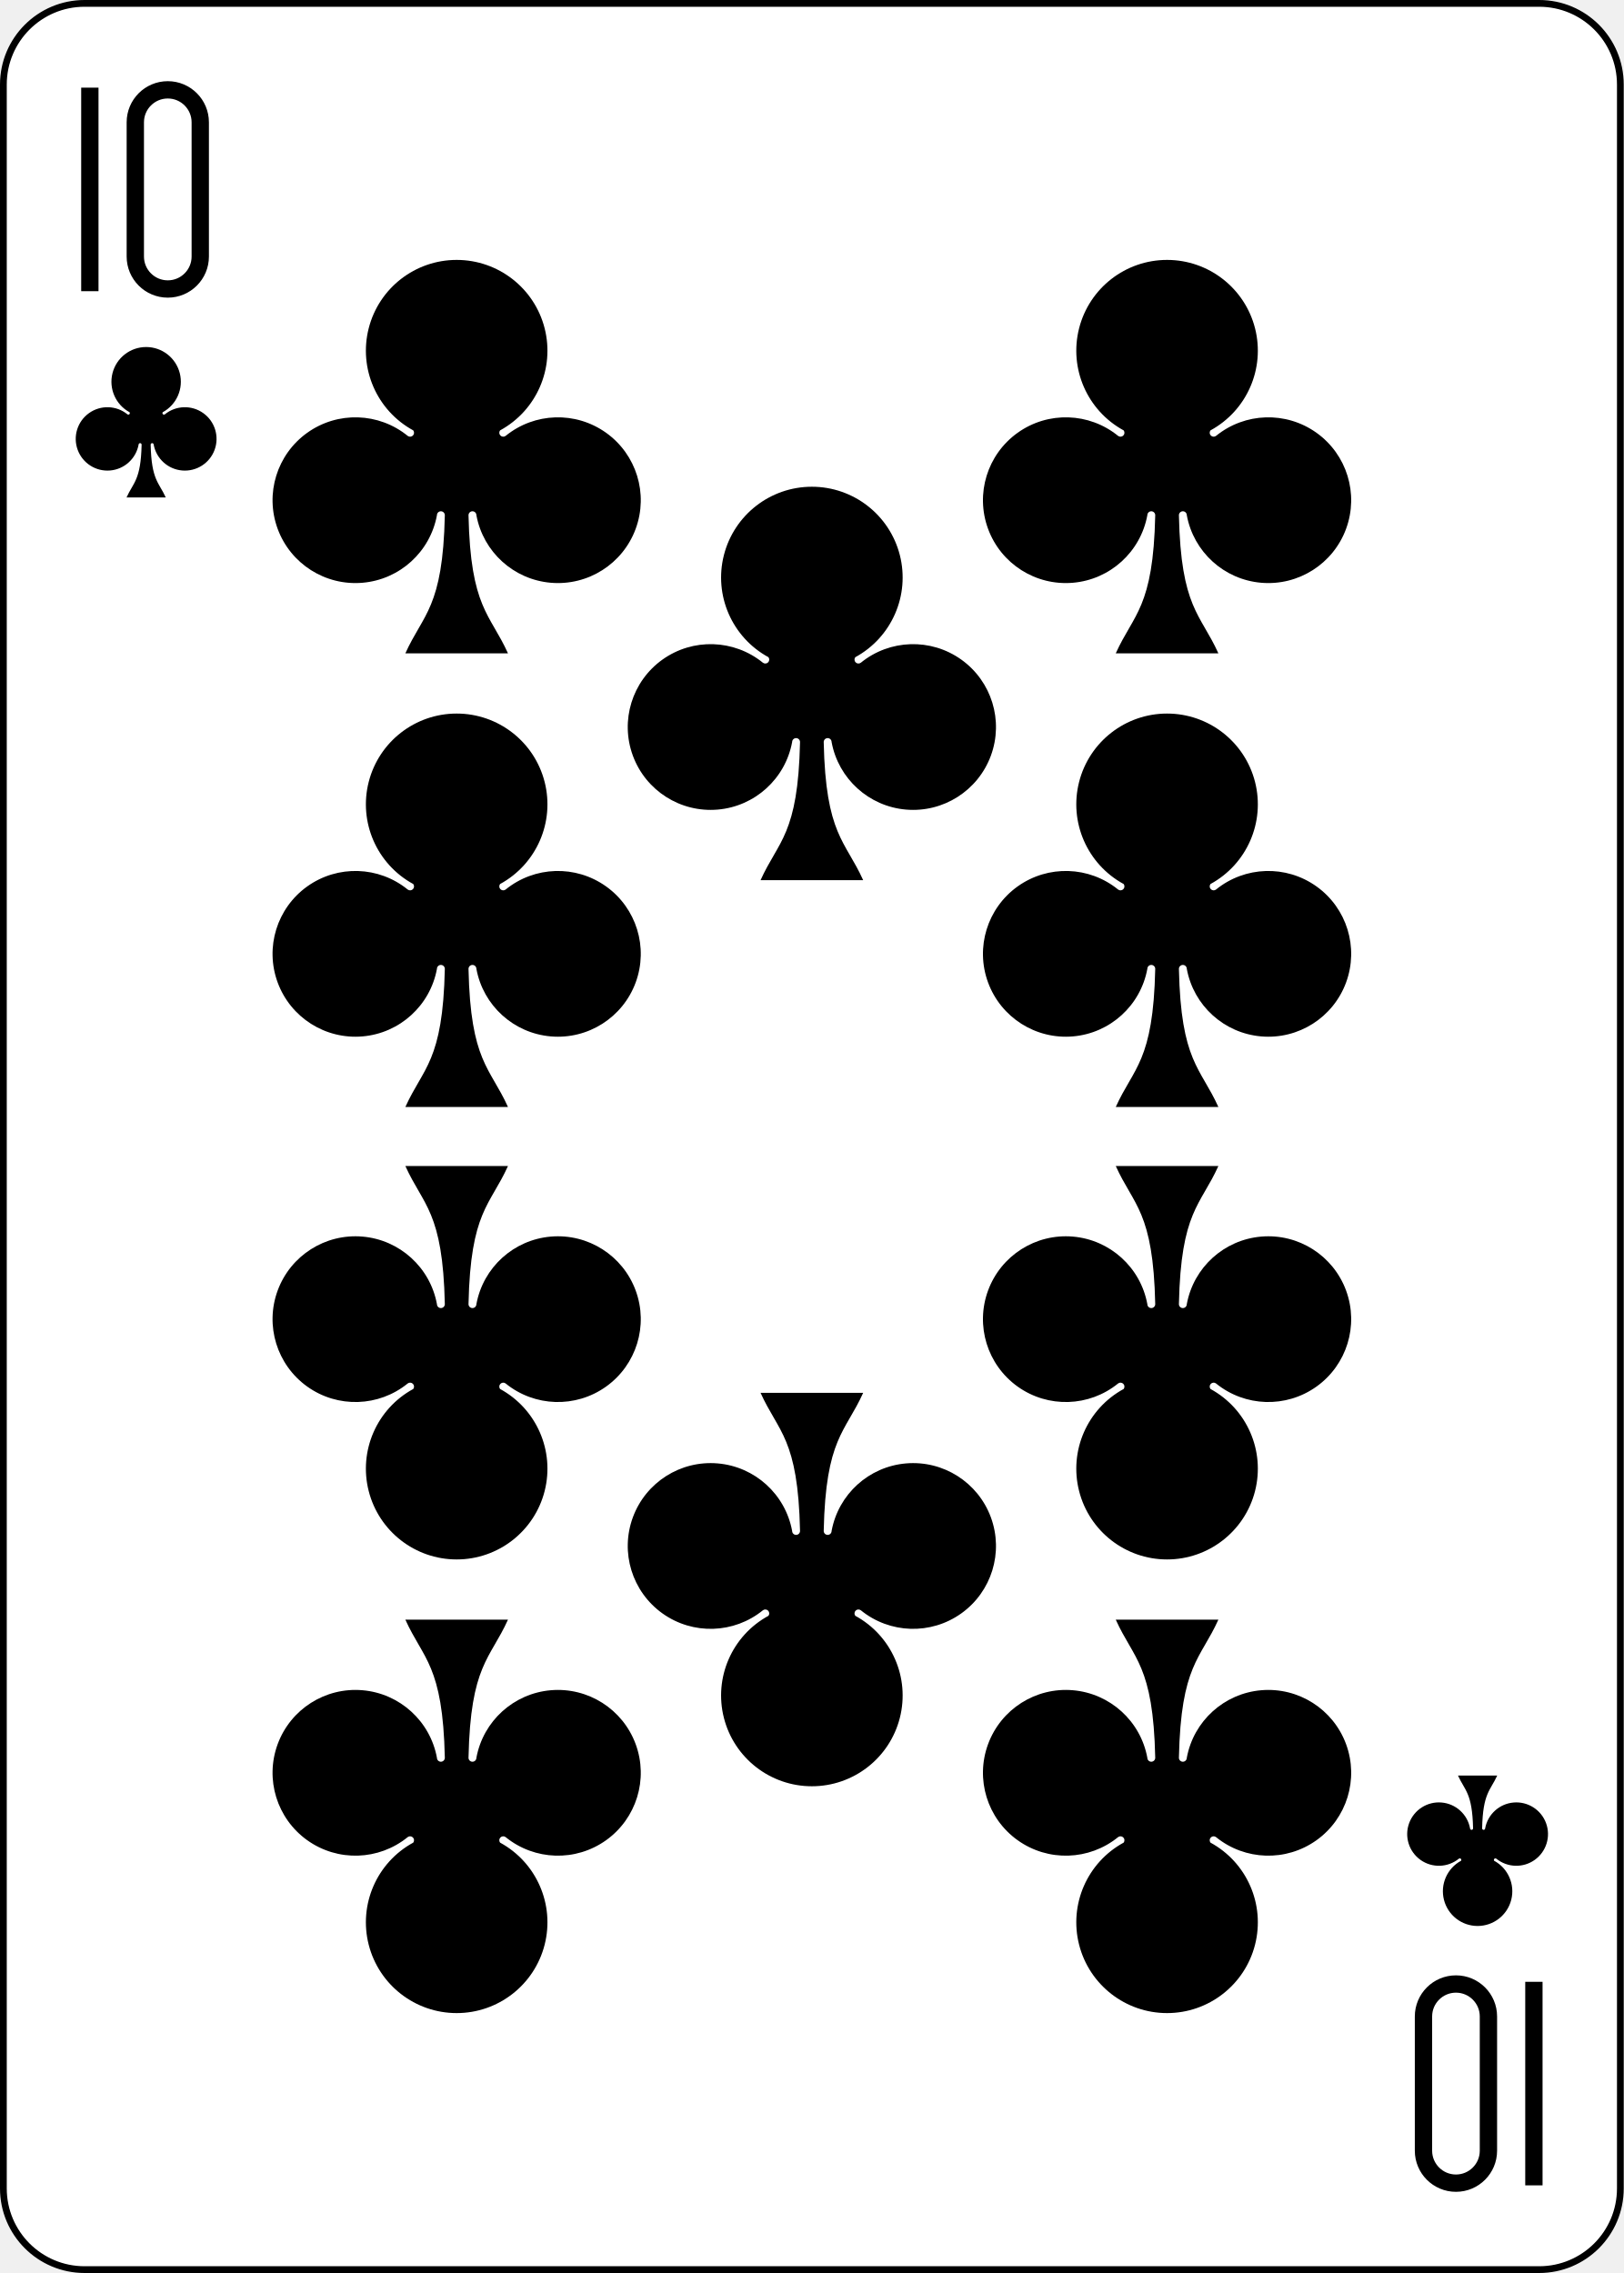
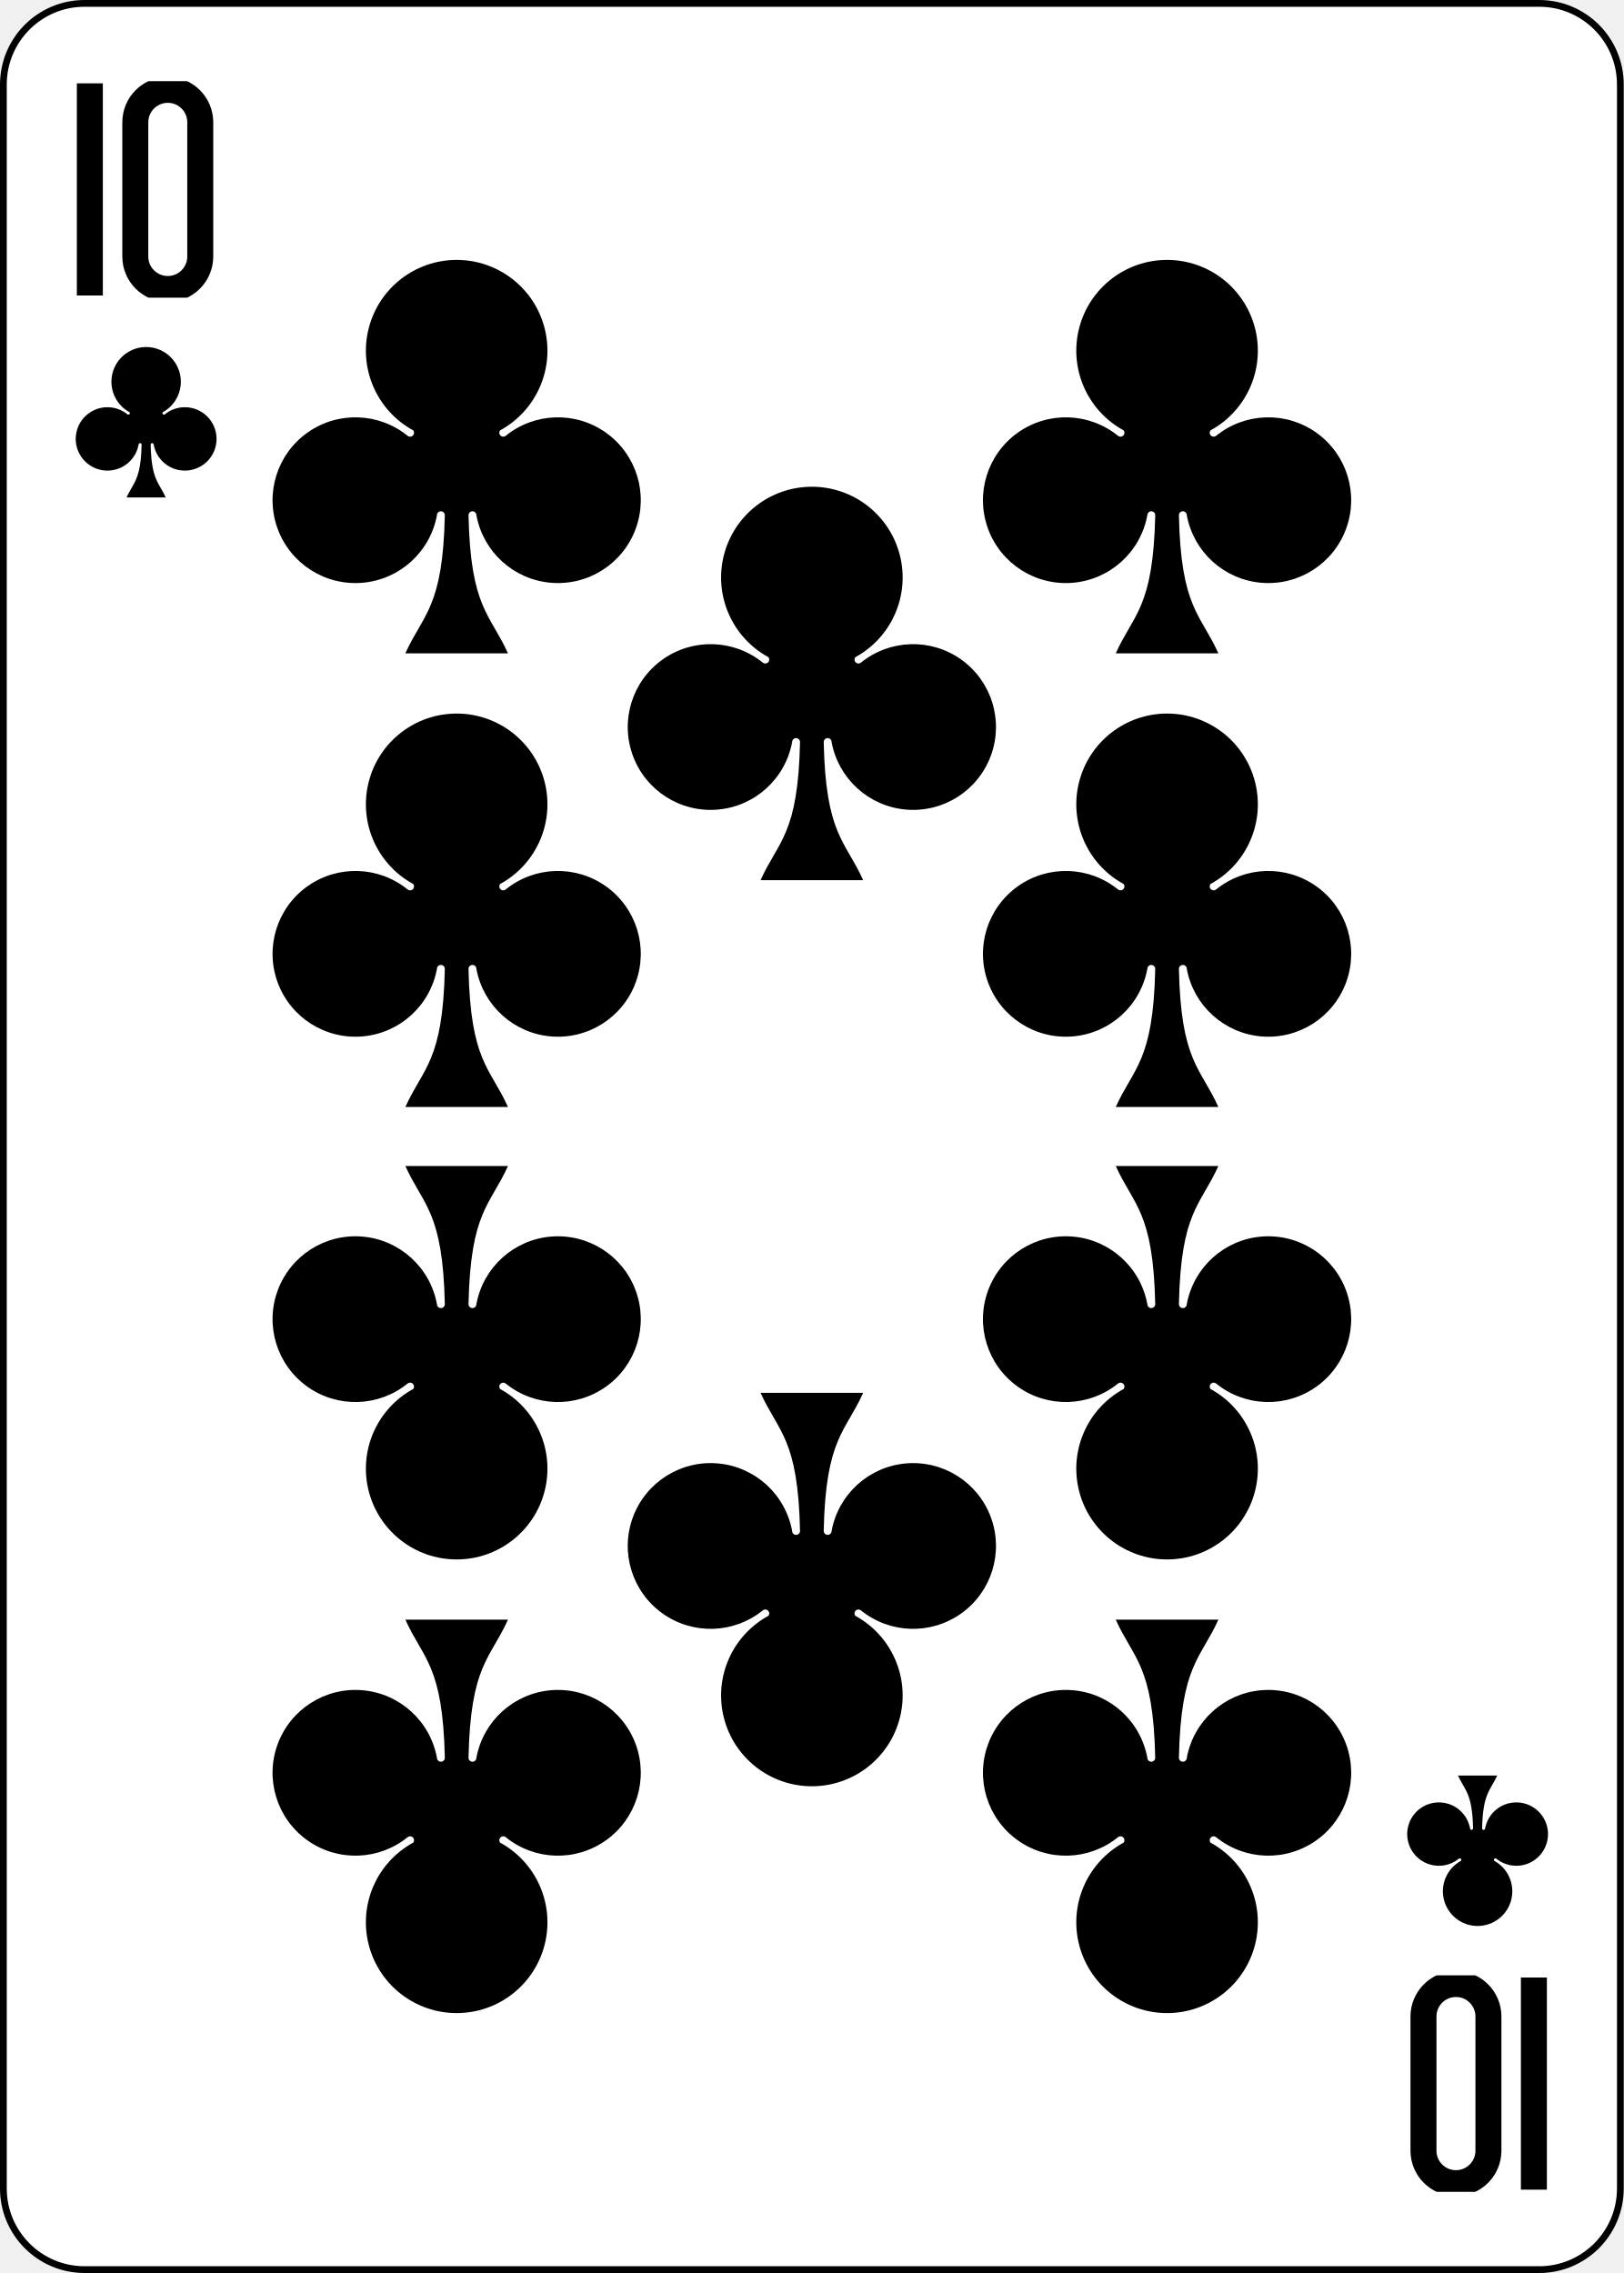
<svg xmlns="http://www.w3.org/2000/svg" xmlns:xlink="http://www.w3.org/1999/xlink" width="2.5in" height="3.5in" viewBox="-120 -168 240 336" preserveAspectRatio="none" class="card" face="TC">
  <symbol id="C" viewBox="-600 -600 1200 1200" preserveAspectRatio="xMinYMid">
    <path d="M30 150C35 385 85 400 130 500L-130 500C-85 400 -35 385 -30 150A10 10 0 0 0 -50 150A210 210 0 1 1 -124 -51A10 10 0 0 0 -110 -65A230 230 0 1 1 110 -65A10 10 0 0 0 124 -51A210 210 0 1 1 50 150A10 10 0 0 0 30 150Z" fill="black" />
  </symbol>
  <symbol id="CT" viewBox="-500 -500 1000 1000" preserveAspectRatio="xMinYMid">
-     <path d="M-260 430L-260 -430M-50 0L-50 -310A150 150 0 0 1 250 -310L250 310A150 150 0 0 1 -50 310Z" stroke="black" stroke-width="80" stroke-linecap="square" stroke-miterlimit="1.5" fill="none" />
+     <path d="M-260 430L-260 -430M-50 0L-50 -310A150 150 0 0 1 250 -310L250 310A150 150 0 0 1 -50 310Z" stroke="black" stroke-width="120" stroke-linecap="square" stroke-miterlimit="1.5" fill="none" />
  </symbol>
  <rect width="239" height="335" x="-119.5" y="-167.5" rx="12" ry="12" fill="white" stroke="black" />
  <use xlink:href="#CT" height="32" width="32" x="-114.4" y="-156" />
  <use xlink:href="#C" height="26.769" width="26.769" x="-111.784" y="-119" />
  <use xlink:href="#C" height="70" width="70" x="-87.501" y="-135.588" />
  <use xlink:href="#C" height="70" width="70" x="17.501" y="-135.588" />
  <use xlink:href="#C" height="70" width="70" x="-87.501" y="-68.529" />
  <use xlink:href="#C" height="70" width="70" x="17.501" y="-68.529" />
  <use xlink:href="#C" height="70" width="70" x="-35" y="-102.058" />
  <g transform="rotate(180)">
    <use xlink:href="#CT" height="32" width="32" x="-114.4" y="-156" />
    <use xlink:href="#C" height="26.769" width="26.769" x="-111.784" y="-119" />
    <use xlink:href="#C" height="70" width="70" x="-87.501" y="-135.588" />
    <use xlink:href="#C" height="70" width="70" x="17.501" y="-135.588" />
    <use xlink:href="#C" height="70" width="70" x="-87.501" y="-68.529" />
    <use xlink:href="#C" height="70" width="70" x="17.501" y="-68.529" />
    <use xlink:href="#C" height="70" width="70" x="-35" y="-102.058" />
  </g>
</svg>
